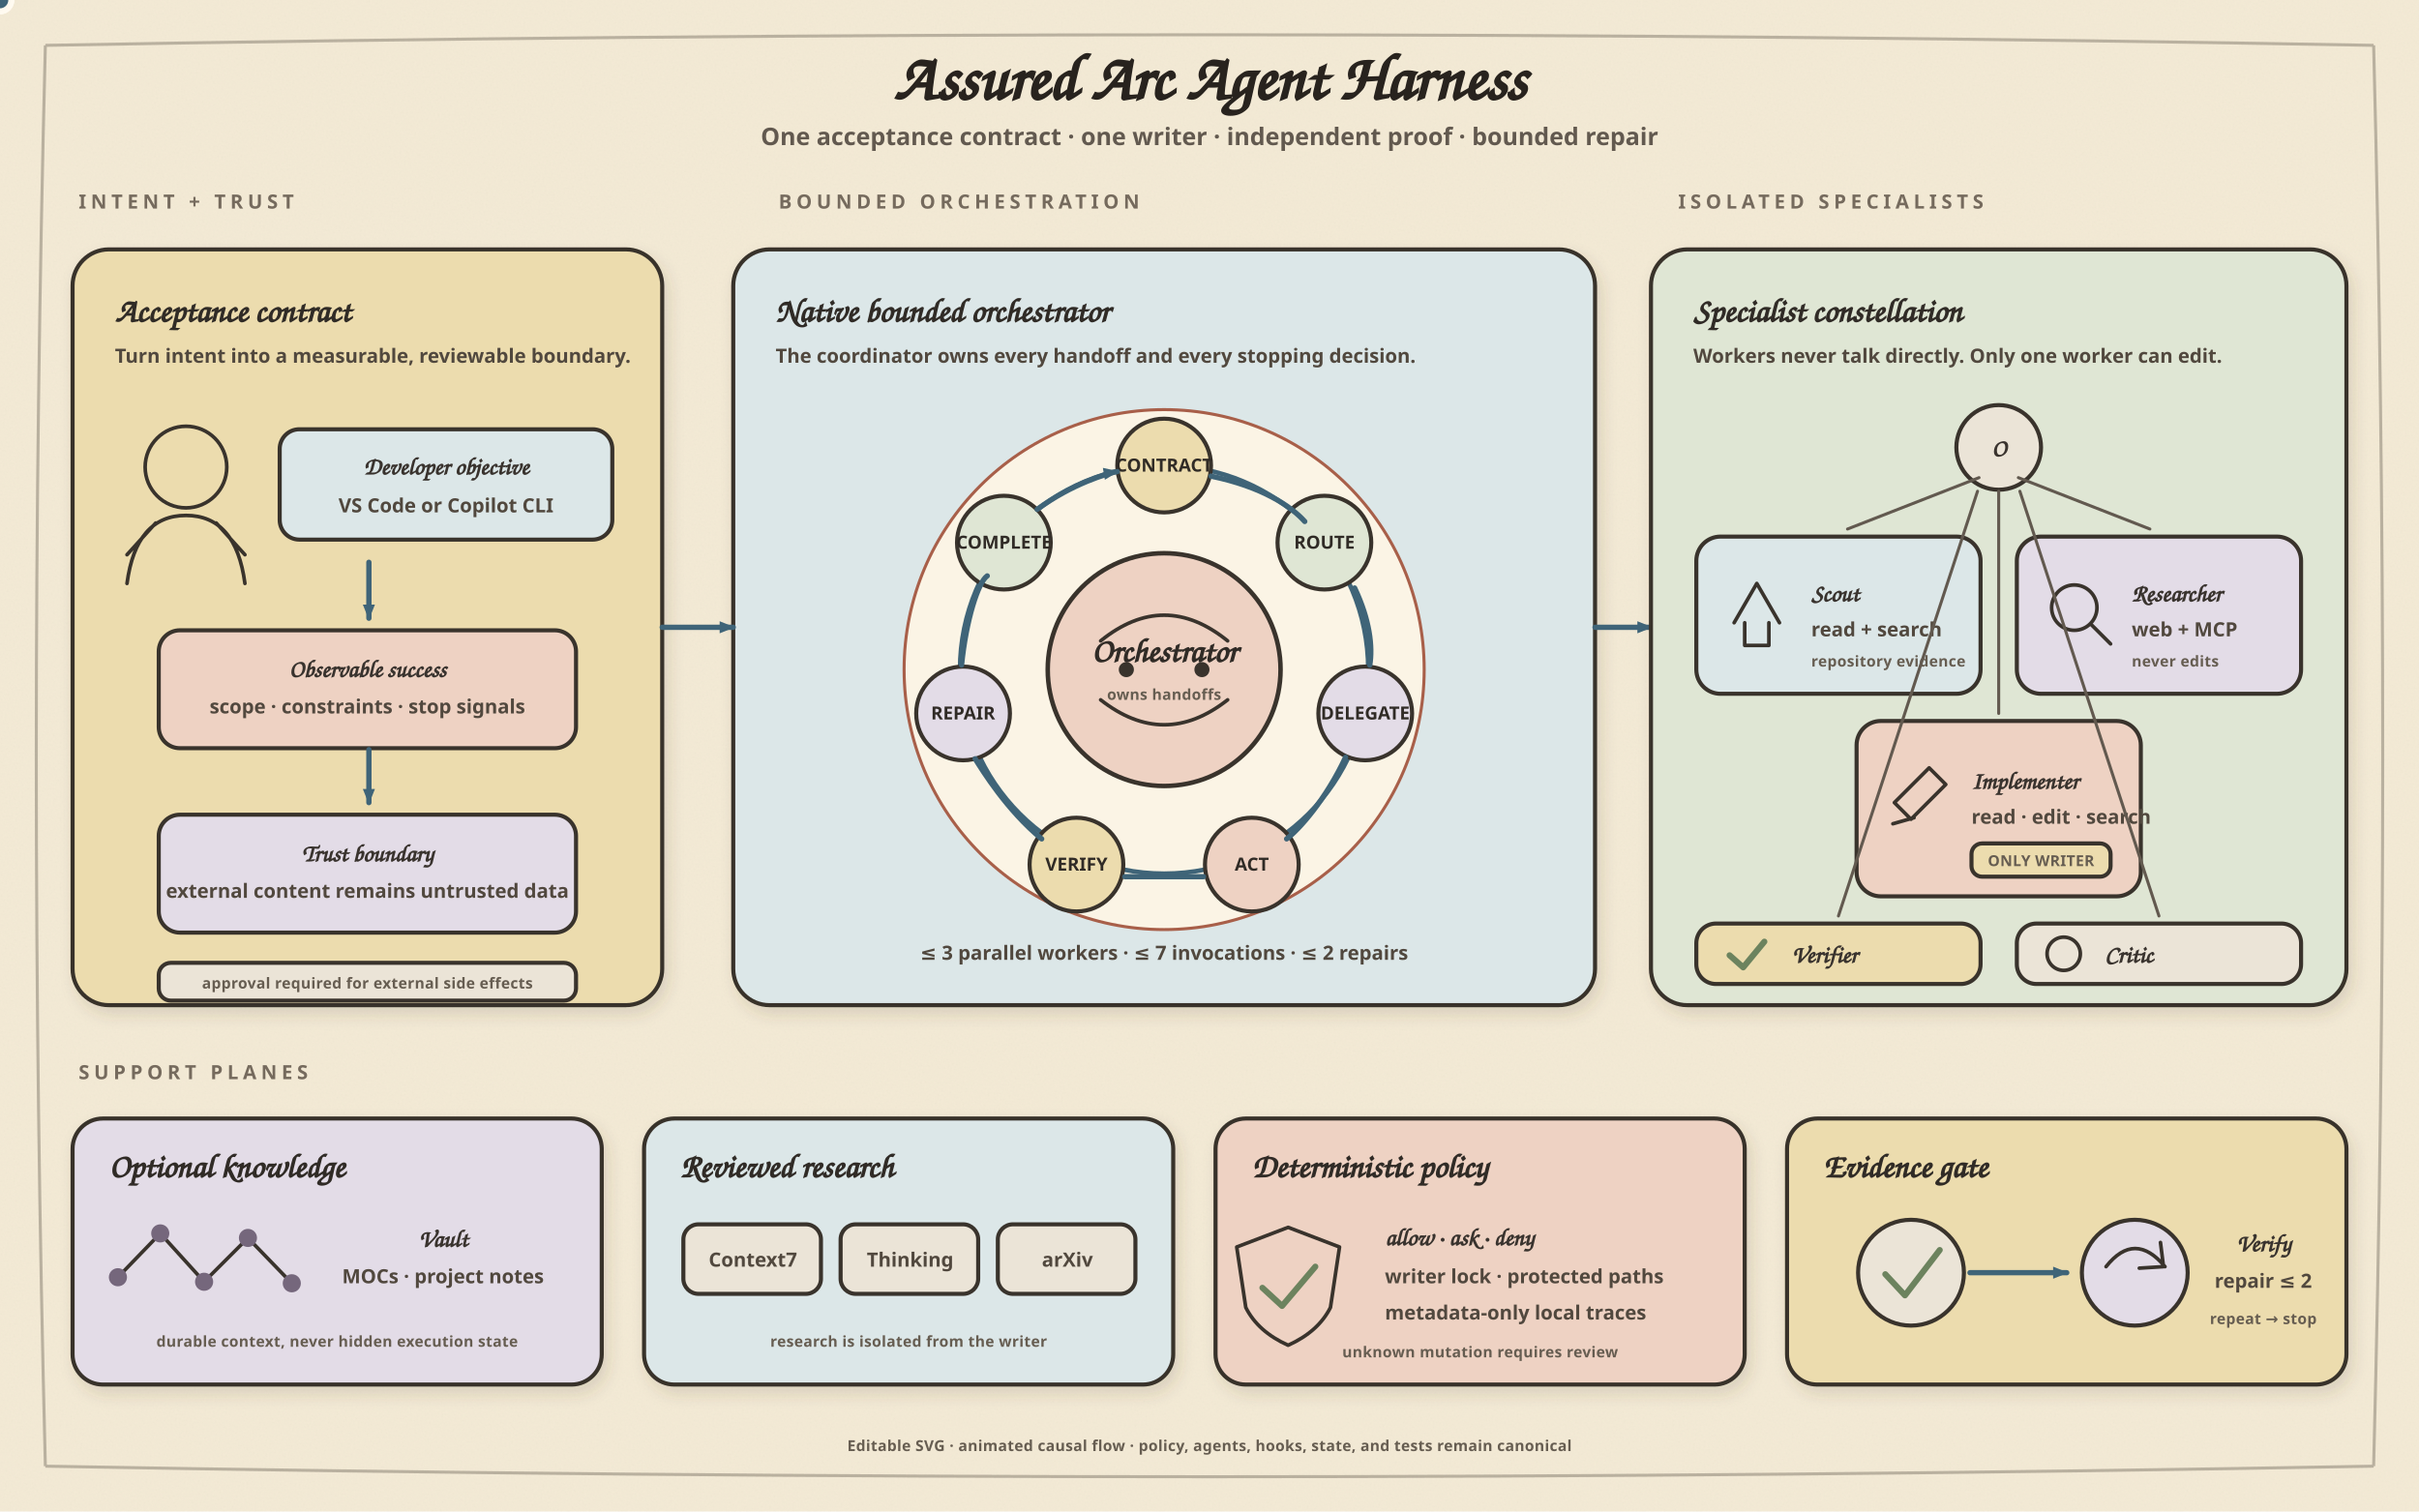
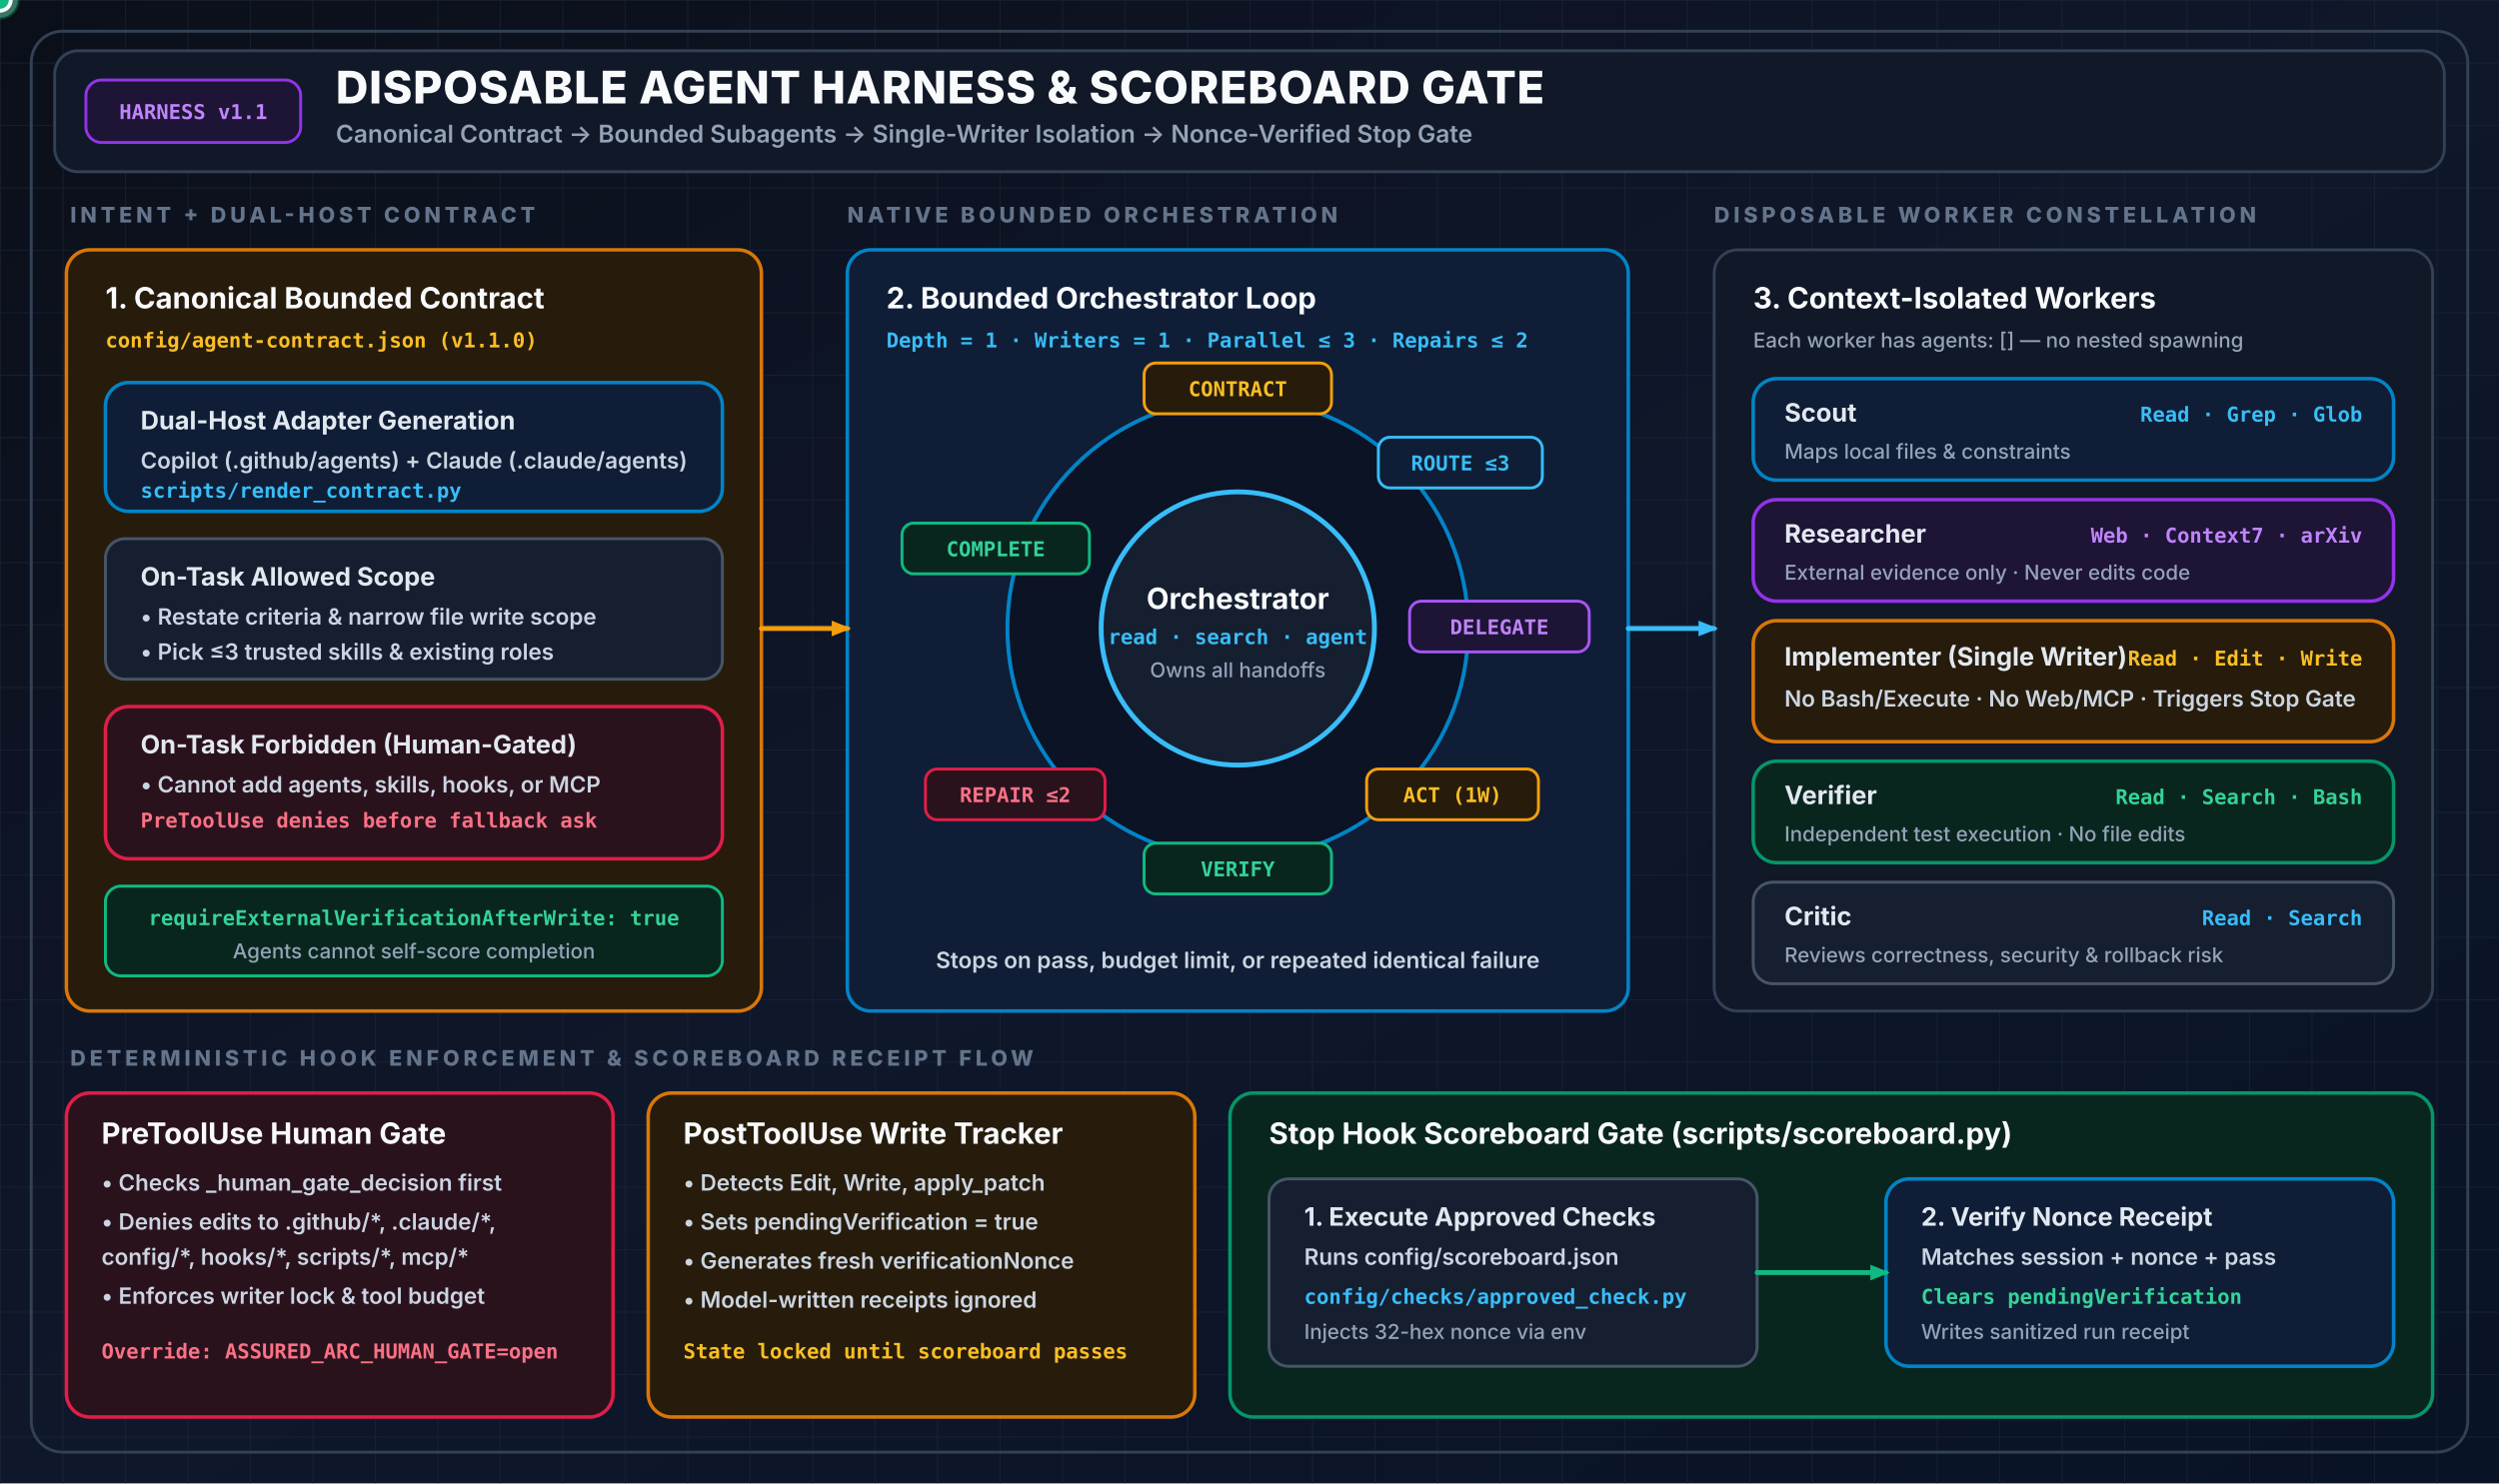
- <svg xmlns="http://www.w3.org/2000/svg" viewBox="0 0 1600 1000" role="img" aria-labelledby="title desc">
+ <svg xmlns="http://www.w3.org/2000/svg" viewBox="0 0 1280 760" width="1280" height="760" role="img" aria-labelledby="title desc">
  <defs>
-     <filter id="paper" x="-5%" y="-5%" width="110%" height="110%">
-       <feTurbulence type="fractalNoise" baseFrequency=".72" numOctaves="3" seed="17" result="noise" />
-       <feColorMatrix in="noise" type="saturate" values="0" result="gray" />
-       <feComponentTransfer in="gray" result="faint">
-         <feFuncA type="table" tableValues="0 .06" />
-       </feComponentTransfer>
-       <feBlend in="SourceGraphic" in2="faint" mode="multiply" />
-     </filter>
-     <filter id="shadow" x="-20%" y="-20%" width="140%" height="140%">
-       <feDropShadow dx="3" dy="5" stdDeviation="5" flood-color="#4a4033" flood-opacity=".15" />
-     </filter>
-     <marker id="arrow" markerWidth="11" markerHeight="9" refX="9" refY="4" orient="auto" markerUnits="userSpaceOnUse">
-       <path d="M0 0 L0 8 L10 4 Z" fill="#3f6478" />
+     <linearGradient id="bg-grad" x1="0%" y1="0%" x2="100%" y2="100%">
+       <stop offset="0%" stop-color="#0B0F19" />
+       <stop offset="50%" stop-color="#0F172A" />
+       <stop offset="100%" stop-color="#091326" />
+     </linearGradient>
+     <pattern id="grid" width="32" height="32" patternUnits="userSpaceOnUse">
+       <path d="M 32 0 L 0 0 0 32" fill="none" stroke="#1E293B" stroke-width="1" opacity="0.55" />
+     </pattern>
+     <marker id="arrow-cyan" markerWidth="10" markerHeight="8" refX="8" refY="4" orient="auto" markerUnits="userSpaceOnUse">
+       <path d="M0,0 L10,4 L0,8 Z" fill="#38BDF8" />
+     </marker>
+     <marker id="arrow-emerald" markerWidth="10" markerHeight="8" refX="8" refY="4" orient="auto" markerUnits="userSpaceOnUse">
+       <path d="M0,0 L10,4 L0,8 Z" fill="#10B981" />
+     </marker>
+     <marker id="arrow-amber" markerWidth="10" markerHeight="8" refX="8" refY="4" orient="auto" markerUnits="userSpaceOnUse">
+       <path d="M0,0 L10,4 L0,8 Z" fill="#F59E0B" />
    </marker>
    <style>
-       .paper{fill:#f3ead5}.frame{fill:none;stroke:#655c50;stroke-width:2;opacity:.4}.card{fill:#fbf4e5;stroke:#39332c;stroke-width:2.7}.blue{fill:#dce7e8}.sage{fill:#dfe6d4}.gold{fill:#ecdcae}.rust{fill:#eed2c3}.plum{fill:#e3dce7}.gray{fill:#ebe4d7}
-       .flow{fill:none;stroke:#3f6478;stroke-width:3.5;stroke-linecap:round;stroke-linejoin:round;marker-end:url(#arrow)}.link{fill:none;stroke:#62594f;stroke-width:2;stroke-linecap:round}.ring{fill:none;stroke:#3f6478;stroke-width:3}.bound{fill:none;stroke:#a85f49;stroke-width:2;opacity:.75}
-       .title{font:700 43px 'Segoe Print','Bradley Hand',cursive;fill:#28231e}.subtitle{font:600 16px 'Segoe UI',sans-serif;fill:#62594f}.zone{font:800 13px 'Segoe UI',sans-serif;letter-spacing:3px;fill:#756a5d}.heading{font:700 22px 'Segoe Print','Bradley Hand',cursive;fill:#302b26}.label{font:700 16px 'Segoe Print','Bradley Hand',cursive;fill:#39332e}.body{font:600 13px 'Segoe UI',sans-serif;fill:#51483e}.micro{font:600 10px 'Segoe UI',sans-serif;fill:#665d51;letter-spacing:.2px}.phase{font:700 12px 'Segoe UI',sans-serif;fill:#302b26}.icon{fill:none;stroke:#39332c;stroke-width:2.4;stroke-linecap:round;stroke-linejoin:round}.tick{fill:none;stroke:#6c835e;stroke-width:4;stroke-linecap:round;stroke-linejoin:round}.motion{fill:#a85f49;stroke:#fffaf0;stroke-width:3}.motionBlue{fill:#3f6478;stroke:#fffaf0;stroke-width:3}
-       @media(prefers-reduced-motion:reduce){.motion,.motionBlue{display:none}}
+       .title { font: 800 23px 'Segoe UI', Inter, system-ui, sans-serif; fill: #F8FAFC; letter-spacing: 0.4px; }
+       .subtitle { font: 600 12.5px 'Segoe UI', Inter, system-ui, sans-serif; fill: #94A3B8; }
+       .zone { font: 800 11px 'Segoe UI', Inter, system-ui, sans-serif; fill: #64748B; letter-spacing: 2px; }
+       .card { fill: #111827; stroke: #334155; stroke-width: 1.5; rx: 12; }
+       .card-cyan { fill: #0F1E36; stroke: #0284C7; stroke-width: 1.8; rx: 12; }
+       .card-violet { fill: #1E1436; stroke: #9333EA; stroke-width: 1.8; rx: 12; }
+       .card-amber { fill: #271C0C; stroke: #D97706; stroke-width: 1.8; rx: 12; }
+       .card-emerald { fill: #09261E; stroke: #059669; stroke-width: 1.8; rx: 12; }
+       .card-rose { fill: #2A121D; stroke: #E11D48; stroke-width: 1.8; rx: 12; }
+       .card-slate { fill: #161F30; stroke: #475569; stroke-width: 1.5; rx: 10; }
+       .h1 { font: 700 15px 'Segoe UI', Inter, system-ui, sans-serif; fill: #F8FAFC; }
+       .h2 { font: 700 13px 'Segoe UI', Inter, system-ui, sans-serif; fill: #E2E8F0; }
+       .body { font: 600 11.5px 'Segoe UI', Inter, system-ui, sans-serif; fill: #CBD5E1; }
+       .muted { font: 500 10.5px 'Segoe UI', Inter, system-ui, sans-serif; fill: #94A3B8; }
+       .mono { font: 600 10.5px 'Cascadia Code', Consolas, monospace; fill: #38BDF8; }
+       .mono-amber { font: 700 10.5px 'Cascadia Code', Consolas, monospace; fill: #FBBF24; }
+       .mono-emerald { font: 700 10.5px 'Cascadia Code', Consolas, monospace; fill: #34D399; }
+       .mono-rose { font: 700 10.5px 'Cascadia Code', Consolas, monospace; fill: #FB7185; }
+       .mono-violet { font: 700 10.5px 'Cascadia Code', Consolas, monospace; fill: #C084FC; }
+       .flow { fill: none; stroke: #38BDF8; stroke-width: 2.5; stroke-linecap: round; stroke-linejoin: round; marker-end: url(#arrow-cyan); }
+       .flow-blue { fill: none; stroke: #10B981; stroke-width: 2.5; stroke-linecap: round; stroke-linejoin: round; marker-end: url(#arrow-emerald); }
+       .flow-rust { fill: none; stroke: #F59E0B; stroke-width: 2.5; stroke-linecap: round; stroke-linejoin: round; marker-end: url(#arrow-amber); }
+       .pulse-cyan { fill: #38BDF8; stroke: #F8FAFC; stroke-width: 2; }
+       .pulse-amber { fill: #F59E0B; stroke: #F8FAFC; stroke-width: 2; }
+       .pulse-emerald { fill: #10B981; stroke: #F8FAFC; stroke-width: 2; }
    </style>
  </defs>
-   <rect width="1600" height="1000" class="paper" filter="url(#paper)" />
-   <path d="M30 30 Q800 16 1570 30 M30 970 Q800 984 1570 970 M30 30 Q18 500 30 970 M1570 30 Q1582 500 1570 970" class="frame" />
-   <text x="800" y="66" text-anchor="middle" class="title">Assured Arc Agent Harness</text>
-   <text x="800" y="96" text-anchor="middle" class="subtitle">One acceptance contract · one writer · independent proof · bounded repair</text>
-   <text x="52" y="138" class="zone">INTENT + TRUST</text>
-   <text x="515" y="138" class="zone">BOUNDED ORCHESTRATION</text>
-   <text x="1110" y="138" class="zone">ISOLATED SPECIALISTS</text>
-   <g transform="translate(48 165)">
-     <rect width="390" height="500" rx="24" class="card gold" filter="url(#shadow)" />
-     <text x="28" y="48" class="heading">Acceptance contract</text>
-     <text x="28" y="75" class="body">Turn intent into a measurable, reviewable boundary.</text>
-     <circle cx="75" cy="144" r="27" class="icon" />
-     <path d="M36 221 Q42 176 75 176 Q108 176 114 221 M55 181 L36 202 M95 181 L114 202" class="icon" />
-     <rect x="137" y="119" width="220" height="73" rx="13" class="card blue" />
-     <text x="247" y="149" text-anchor="middle" class="label">Developer objective</text>
-     <text x="247" y="174" text-anchor="middle" class="body">VS Code or Copilot CLI</text>
-     <path d="M196 207 V244" class="flow" />
-     <rect x="57" y="252" width="276" height="78" rx="14" class="card rust" />
-     <text x="195" y="283" text-anchor="middle" class="label">Observable success</text>
-     <text x="195" y="307" text-anchor="middle" class="body">scope · constraints · stop signals</text>
-     <path d="M196 331 V366" class="flow" />
-     <rect x="57" y="374" width="276" height="78" rx="14" class="card plum" />
-     <text x="195" y="405" text-anchor="middle" class="label">Trust boundary</text>
-     <text x="195" y="429" text-anchor="middle" class="body">external content remains untrusted data</text>
-     <rect x="57" y="472" width="276" height="25" rx="8" class="card gray" />
-     <text x="195" y="489" text-anchor="middle" class="micro">approval required for external side effects</text>
-   </g>
-   <g transform="translate(485 165)">
-     <rect width="570" height="500" rx="24" class="card blue" filter="url(#shadow)" />
-     <text x="28" y="48" class="heading">Native bounded orchestrator</text>
-     <text x="28" y="75" class="body">The coordinator owns every handoff and every stopping decision.</text>
-     <circle cx="285" cy="278" r="172" fill="#fbf4e5" stroke="#a85f49" stroke-width="2" />
-     <circle cx="285" cy="278" r="135" class="ring" />
-     <circle cx="285" cy="278" r="77" fill="#eed2c3" stroke="#39332c" stroke-width="3" />
-     <path d="M243 259 Q285 225 327 259 M243 298 Q285 331 327 298" class="icon" />
-     <circle cx="260" cy="278" r="5" fill="#39332c" />
-     <circle cx="310" cy="278" r="5" fill="#39332c" />
-     <text x="285" y="273" text-anchor="middle" class="heading">Orchestrator</text>
-     <text x="285" y="298" text-anchor="middle" class="micro">owns handoffs</text>
-     <g>
-       <circle cx="285" cy="143" r="31" class="card gold" />
-       <text x="285" y="147" text-anchor="middle" class="phase">CONTRACT</text>
-       <circle cx="391" cy="194" r="31" class="card sage" />
-       <text x="391" y="198" text-anchor="middle" class="phase">ROUTE</text>
-       <circle cx="418" cy="307" r="31" class="card plum" />
-       <text x="418" y="311" text-anchor="middle" class="phase">DELEGATE</text>
-       <circle cx="343" cy="407" r="31" class="card rust" />
-       <text x="343" y="411" text-anchor="middle" class="phase">ACT</text>
-       <circle cx="227" cy="407" r="31" class="card gold" />
-       <text x="227" y="411" text-anchor="middle" class="phase">VERIFY</text>
-       <circle cx="152" cy="307" r="31" class="card plum" />
-       <text x="152" y="311" text-anchor="middle" class="phase">REPAIR</text>
-       <circle cx="179" cy="194" r="31" class="card sage" />
-       <text x="179" y="198" text-anchor="middle" class="phase">COMPLETE</text>
-     </g>
-     <path d="M316 150 C350 157 369 170 378 180 M411 224 C421 245 423 263 421 275 M405 336 C392 364 374 384 366 390 M311 415 H259 M204 390 C181 371 165 345 160 337 M151 275 C154 245 162 220 168 216 M201 172 C224 155 248 148 254 147" class="flow" />
-     <text x="285" y="470" text-anchor="middle" class="body">≤ 3 parallel workers · ≤ 7 invocations · ≤ 2 repairs</text>
-   </g>
-   <path id="flow-contract-orchestrator" data-motion-intent="handoff: accepted work enters orchestration" d="M438 415 L485 415" class="flow" />
-   <path id="flow-orchestrator-specialists" data-motion-intent="handoff: orchestrator delegates to specialists" d="M1055 415 L1092 415" class="flow" />
-   <g transform="translate(1092 165)">
-     <rect width="460" height="500" rx="24" class="card sage" filter="url(#shadow)" />
-     <text x="28" y="48" class="heading">Specialist constellation</text>
-     <text x="28" y="75" class="body">Workers never talk directly. Only one worker can edit.</text>
-     <circle cx="230" cy="131" r="28" class="card gray" />
-     <text x="230" y="137" text-anchor="middle" class="label">O</text>
-     <g transform="translate(30 190)">
-       <rect width="188" height="104" rx="16" class="card blue" />
-       <path d="M25 57 L40 31 L55 57 M32 57 V72 H48 V57" class="icon" />
-       <text x="76" y="43" class="label">Scout</text>
-       <text x="76" y="66" class="body">read + search</text>
-       <text x="76" y="86" class="micro">repository evidence</text>
-     </g>
-     <g transform="translate(242 190)">
-       <rect width="188" height="104" rx="16" class="card plum" />
-       <circle cx="38" cy="47" r="15" class="icon" />
-       <path d="M49 58 L62 71" class="icon" />
-       <text x="76" y="43" class="label">Researcher</text>
-       <text x="76" y="66" class="body">web + MCP</text>
-       <text x="76" y="86" class="micro">never edits</text>
-     </g>
-     <g transform="translate(136 312)">
-       <rect width="188" height="116" rx="16" class="card rust" />
-       <path d="M25 54 L48 31 L59 42 L36 65 Z M24 68 L38 64" class="icon" />
-       <text x="76" y="45" class="label">Implementer</text>
-       <text x="76" y="68" class="body">read · edit · search</text>
-       <rect x="76" y="81" width="92" height="22" rx="7" class="card gold" />
-       <text x="122" y="96" text-anchor="middle" class="micro">ONLY WRITER</text>
-     </g>
-     <g transform="translate(30 446)">
-       <rect width="188" height="40" rx="13" class="card gold" />
-       <path d="M22 21 L31 29 L45 12" class="tick" />
-       <text x="63" y="26" class="label">Verifier</text>
-     </g>
-     <g transform="translate(242 446)">
-       <rect width="188" height="40" rx="13" class="card gray" />
-       <circle cx="31" cy="20" r="11" class="icon" />
-       <text x="58" y="26" class="label">Critic</text>
-     </g>
-     <path d="M217 151 L130 185 M243 151 L330 185 M230 160 V307 M216 160 L124 441 M244 160 L336 441" class="link" />
-   </g>
-   <text x="52" y="714" class="zone">SUPPORT PLANES</text>
-   <g transform="translate(48 740)">
-     <rect width="350" height="176" rx="20" class="card plum" filter="url(#shadow)" />
-     <text x="24" y="39" class="heading">Optional knowledge</text>
-     <path d="M30 105 L58 76 L87 108 L116 79 L145 109" class="icon" />
-     <circle cx="30" cy="105" r="6" fill="#75677c" />
-     <circle cx="58" cy="76" r="6" fill="#75677c" />
-     <circle cx="87" cy="108" r="6" fill="#75677c" />
-     <circle cx="116" cy="79" r="6" fill="#75677c" />
-     <circle cx="145" cy="109" r="6" fill="#75677c" />
-     <text x="245" y="85" text-anchor="middle" class="label">Vault</text>
-     <text x="245" y="109" text-anchor="middle" class="body">MOCs · project notes</text>
-     <text x="175" y="151" text-anchor="middle" class="micro">durable context, never hidden execution state</text>
-   </g>
-   <g transform="translate(426 740)">
-     <rect width="350" height="176" rx="20" class="card blue" filter="url(#shadow)" />
-     <text x="24" y="39" class="heading">Reviewed research</text>
-     <rect x="26" y="70" width="91" height="46" rx="10" class="card gray" />
-     <rect x="130" y="70" width="91" height="46" rx="10" class="card gray" />
-     <rect x="234" y="70" width="91" height="46" rx="10" class="card gray" />
-     <text x="72" y="98" text-anchor="middle" class="body">Context7</text>
-     <text x="176" y="98" text-anchor="middle" class="body">Thinking</text>
-     <text x="280" y="98" text-anchor="middle" class="body">arXiv</text>
-     <text x="175" y="151" text-anchor="middle" class="micro">research is isolated from the writer</text>
-   </g>
-   <g transform="translate(804 740)">
-     <rect width="350" height="176" rx="20" class="card rust" filter="url(#shadow)" />
-     <text x="24" y="39" class="heading">Deterministic policy</text>
-     <path d="M48 72 L82 85 L76 125 Q68 141 48 150 Q28 141 20 125 L14 85 Z" class="icon" />
-     <path d="M31 112 L44 124 L66 98" class="tick" />
-     <text x="112" y="84" class="label">allow · ask · deny</text>
-     <text x="112" y="109" class="body">writer lock · protected paths</text>
-     <text x="112" y="133" class="body">metadata-only local traces</text>
-     <text x="175" y="158" text-anchor="middle" class="micro">unknown mutation requires review</text>
-   </g>
-   <g transform="translate(1182 740)">
-     <rect width="370" height="176" rx="20" class="card gold" filter="url(#shadow)" />
-     <text x="24" y="39" class="heading">Evidence gate</text>
-     <circle cx="82" cy="102" r="35" class="card gray" />
-     <path d="M65 103 L78 117 L101 87" class="tick" />
-     <path id="flow-verify-repair" data-motion-intent="repair: failed verification returns bounded evidence" d="M121 102 L185 102" class="flow" />
-     <circle cx="230" cy="102" r="35" class="card plum" />
-     <path d="M211 98 Q230 74 250 98 M249 98 L247 82 M249 98 L233 99" class="icon" />
-     <text x="315" y="88" text-anchor="middle" class="label">Verify</text>
-     <text x="315" y="112" text-anchor="middle" class="body">repair ≤ 2</text>
-     <text x="315" y="136" text-anchor="middle" class="micro">repeat → stop</text>
-   </g>
-   <text x="800" y="960" text-anchor="middle" class="micro">Editable SVG · animated causal flow · policy, agents, hooks, state, and tests remain canonical</text>
-   <circle r="8" class="motion">
-     <animateMotion dur="3.2s" repeatCount="indefinite">
+   <rect width="1280" height="760" fill="url(#bg-grad)" />
+   <rect width="1280" height="760" fill="url(#grid)" />
+   <rect x="16" y="16" width="1248" height="728" rx="16" fill="none" stroke="#334155" stroke-width="1.5" />
+   <rect x="28" y="26" width="1224" height="62" rx="12" fill="#111827" stroke="#334155" stroke-width="1.5" />
+   <rect x="44" y="41" width="110" height="32" rx="8" fill="#1E1436" stroke="#9333EA" stroke-width="1.5" />
+   <text x="99" y="61" text-anchor="middle" class="mono-violet">HARNESS v1.1</text>
+   <text x="172" y="53" class="title">DISPOSABLE AGENT HARNESS &amp; SCOREBOARD GATE</text>
+   <text x="172" y="73" class="subtitle">Canonical Contract → Bounded Subagents → Single-Writer Isolation → Nonce-Verified Stop Gate</text>
+   <text x="36" y="114" class="zone">INTENT + DUAL-HOST CONTRACT</text>
+   <text x="434" y="114" class="zone">NATIVE BOUNDED ORCHESTRATION</text>
+   <text x="878" y="114" class="zone">DISPOSABLE WORKER CONSTELLATION</text>
+   <rect x="34" y="128" width="356" height="390" class="card-amber" />
+   <text x="54" y="158" class="h1">1. Canonical Bounded Contract</text>
+   <text x="54" y="178" class="mono-amber">config/agent-contract.json (v1.1.0)</text>
+   <rect x="54" y="196" width="316" height="66" class="card-cyan" />
+   <text x="72" y="220" class="h2">Dual-Host Adapter Generation</text>
+   <text x="72" y="240" class="body">Copilot (.github/agents) + Claude (.claude/agents)</text>
+   <text x="72" y="255" class="mono">scripts/render_contract.py</text>
+   <rect x="54" y="276" width="316" height="72" class="card-slate" />
+   <text x="72" y="300" class="h2">On-Task Allowed Scope</text>
+   <text x="72" y="320" class="body">• Restate criteria &amp; narrow file write scope</text>
+   <text x="72" y="338" class="body">• Pick ≤3 trusted skills &amp; existing roles</text>
+   <rect x="54" y="362" width="316" height="78" class="card-rose" />
+   <text x="72" y="386" class="h2">On-Task Forbidden (Human-Gated)</text>
+   <text x="72" y="406" class="body">• Cannot add agents, skills, hooks, or MCP</text>
+   <text x="72" y="424" class="mono-rose">PreToolUse denies before fallback ask</text>
+   <rect x="54" y="454" width="316" height="46" rx="8" fill="#09261E" stroke="#10B981" stroke-width="1.5" />
+   <text x="212" y="474" text-anchor="middle" class="mono-emerald">requireExternalVerificationAfterWrite: true</text>
+   <text x="212" y="491" text-anchor="middle" class="muted">Agents cannot self-score completion</text>
+   <rect x="434" y="128" width="400" height="390" class="card-cyan" />
+   <text x="454" y="158" class="h1">2. Bounded Orchestrator Loop</text>
+   <text x="454" y="178" class="mono">Depth = 1 · Writers = 1 · Parallel ≤ 3 · Repairs ≤ 2</text>
+   <circle cx="634" cy="322" r="118" fill="#0B1325" stroke="#0284C7" stroke-width="2" />
+   <circle cx="634" cy="322" r="70" fill="#161F30" stroke="#38BDF8" stroke-width="2.5" />
+   <text x="634" y="312" text-anchor="middle" class="h1">Orchestrator</text>
+   <text x="634" y="330" text-anchor="middle" class="mono">read · search · agent</text>
+   <text x="634" y="347" text-anchor="middle" class="muted">Owns all handoffs</text>
+   <rect x="586" y="186" width="96" height="26" rx="6" fill="#271C0C" stroke="#F59E0B" stroke-width="1.5" />
+   <text x="634" y="203" text-anchor="middle" class="mono-amber">CONTRACT</text>
+   <rect x="706" y="224" width="84" height="26" rx="6" fill="#0F1E36" stroke="#38BDF8" stroke-width="1.5" />
+   <text x="748" y="241" text-anchor="middle" class="mono">ROUTE ≤3</text>
+   <rect x="722" y="308" width="92" height="26" rx="6" fill="#1E1436" stroke="#A855F7" stroke-width="1.5" />
+   <text x="768" y="325" text-anchor="middle" class="mono-violet">DELEGATE</text>
+   <rect x="700" y="394" width="88" height="26" rx="6" fill="#271C0C" stroke="#F59E0B" stroke-width="1.5" />
+   <text x="744" y="411" text-anchor="middle" class="mono-amber">ACT (1W)</text>
+   <rect x="586" y="432" width="96" height="26" rx="6" fill="#09261E" stroke="#10B981" stroke-width="1.5" />
+   <text x="634" y="449" text-anchor="middle" class="mono-emerald">VERIFY</text>
+   <rect x="474" y="394" width="92" height="26" rx="6" fill="#2A121D" stroke="#E11D48" stroke-width="1.5" />
+   <text x="520" y="411" text-anchor="middle" class="mono-rose">REPAIR ≤2</text>
+   <rect x="462" y="268" width="96" height="26" rx="6" fill="#09261E" stroke="#10B981" stroke-width="1.5" />
+   <text x="510" y="285" text-anchor="middle" class="mono-emerald">COMPLETE</text>
+   <text x="634" y="496" text-anchor="middle" class="body">Stops on pass, budget limit, or repeated identical failure</text>
+   <rect x="878" y="128" width="368" height="390" class="card" />
+   <text x="898" y="158" class="h1">3. Context-Isolated Workers</text>
+   <text x="898" y="178" class="muted">Each worker has agents: [] — no nested spawning</text>
+   <rect x="898" y="194" width="328" height="52" class="card-cyan" />
+   <text x="914" y="216" class="h2">Scout</text>
+   <text x="1210" y="216" text-anchor="end" class="mono">Read · Grep · Glob</text>
+   <text x="914" y="235" class="muted">Maps local files &amp; constraints</text>
+   <rect x="898" y="256" width="328" height="52" class="card-violet" />
+   <text x="914" y="278" class="h2">Researcher</text>
+   <text x="1210" y="278" text-anchor="end" class="mono-violet">Web · Context7 · arXiv</text>
+   <text x="914" y="297" class="muted">External evidence only · Never edits code</text>
+   <rect x="898" y="318" width="328" height="62" class="card-amber" />
+   <text x="914" y="341" class="h2">Implementer (Single Writer)</text>
+   <text x="1210" y="341" text-anchor="end" class="mono-amber">Read · Edit · Write</text>
+   <text x="914" y="362" class="body">No Bash/Execute · No Web/MCP · Triggers Stop Gate</text>
+   <rect x="898" y="390" width="328" height="52" class="card-emerald" />
+   <text x="914" y="412" class="h2">Verifier</text>
+   <text x="1210" y="412" text-anchor="end" class="mono-emerald">Read · Search · Bash</text>
+   <text x="914" y="431" class="muted">Independent test execution · No file edits</text>
+   <rect x="898" y="452" width="328" height="52" class="card-slate" />
+   <text x="914" y="474" class="h2">Critic</text>
+   <text x="1210" y="474" text-anchor="end" class="mono">Read · Search</text>
+   <text x="914" y="493" class="muted">Reviews correctness, security &amp; rollback risk</text>
+   <text x="36" y="546" class="zone">DETERMINISTIC HOOK ENFORCEMENT &amp; SCOREBOARD RECEIPT FLOW</text>
+   <rect x="34" y="560" width="280" height="166" class="card-rose" />
+   <text x="52" y="586" class="h1">PreToolUse Human Gate</text>
+   <text x="52" y="610" class="body">• Checks _human_gate_decision first</text>
+   <text x="52" y="630" class="body">• Denies edits to .github/*, .claude/*,</text>
+   <text x="52" y="648" class="body">  config/*, hooks/*, scripts/*, mcp/*</text>
+   <text x="52" y="668" class="body">• Enforces writer lock &amp; tool budget</text>
+   <text x="52" y="696" class="mono-rose">Override: ASSURED_ARC_HUMAN_GATE=open</text>
+   <rect x="332" y="560" width="280" height="166" class="card-amber" />
+   <text x="350" y="586" class="h1">PostToolUse Write Tracker</text>
+   <text x="350" y="610" class="body">• Detects Edit, Write, apply_patch</text>
+   <text x="350" y="630" class="body">• Sets pendingVerification = true</text>
+   <text x="350" y="650" class="body">• Generates fresh verificationNonce</text>
+   <text x="350" y="670" class="body">• Model-written receipts ignored</text>
+   <text x="350" y="696" class="mono-amber">State locked until scoreboard passes</text>
+   <rect x="630" y="560" width="616" height="166" class="card-emerald" />
+   <text x="650" y="586" class="h1">Stop Hook Scoreboard Gate (scripts/scoreboard.py)</text>
+   <rect x="650" y="604" width="250" height="96" class="card-slate" />
+   <text x="668" y="628" class="h2">1. Execute Approved Checks</text>
+   <text x="668" y="648" class="body">Runs config/scoreboard.json</text>
+   <text x="668" y="668" class="mono">config/checks/approved_check.py</text>
+   <text x="668" y="686" class="muted">Injects 32-hex nonce via env</text>
+   <rect x="966" y="604" width="260" height="96" class="card-cyan" />
+   <text x="984" y="628" class="h2">2. Verify Nonce Receipt</text>
+   <text x="984" y="648" class="body">Matches session + nonce + pass</text>
+   <text x="984" y="668" class="mono-emerald">Clears pendingVerification</text>
+   <text x="984" y="686" class="muted">Writes sanitized run receipt</text>
+   <path id="flow-contract-orchestrator" data-motion-intent="handoff: accepted work enters orchestration" d="M 390 322 L 434 322" class="flow-rust" />
+   <path id="flow-orchestrator-specialists" data-motion-intent="handoff: orchestrator delegates to specialists" d="M 834 322 L 878 322" class="flow" />
+   <path id="flow-verify-repair" data-motion-intent="repair: scoreboard executes and validates nonce receipt" d="M 900 652 L 966 652" class="flow-blue" />
+   <g>
+     <circle r="9" fill="#F59E0B" opacity="0.28" />
+     <circle r="5" class="pulse-amber" />
+     <animateMotion dur="2.0s" repeatCount="indefinite">
      <mpath href="#flow-contract-orchestrator" />
    </animateMotion>
-   </circle>
-   <circle r="8" class="motionBlue">
-     <animateMotion dur="3.8s" begin=".8s" repeatCount="indefinite">
+   </g>
+   <g>
+     <circle r="9" fill="#38BDF8" opacity="0.28" />
+     <circle r="5" class="pulse-cyan" />
+     <animateMotion dur="2.0s" begin="0.6s" repeatCount="indefinite">
      <mpath href="#flow-orchestrator-specialists" />
    </animateMotion>
-   </circle>
-   <circle r="7" class="motionBlue">
-     <animateMotion dur="3.4s" begin="1.3s" repeatCount="indefinite">
+   </g>
+   <g>
+     <circle r="10" fill="#10B981" opacity="0.28" />
+     <circle r="5.5" class="pulse-emerald" />
+     <animateMotion dur="2.0s" begin="1.2s" repeatCount="indefinite">
      <mpath href="#flow-verify-repair" />
    </animateMotion>
-   </circle>
+   </g>
</svg>
